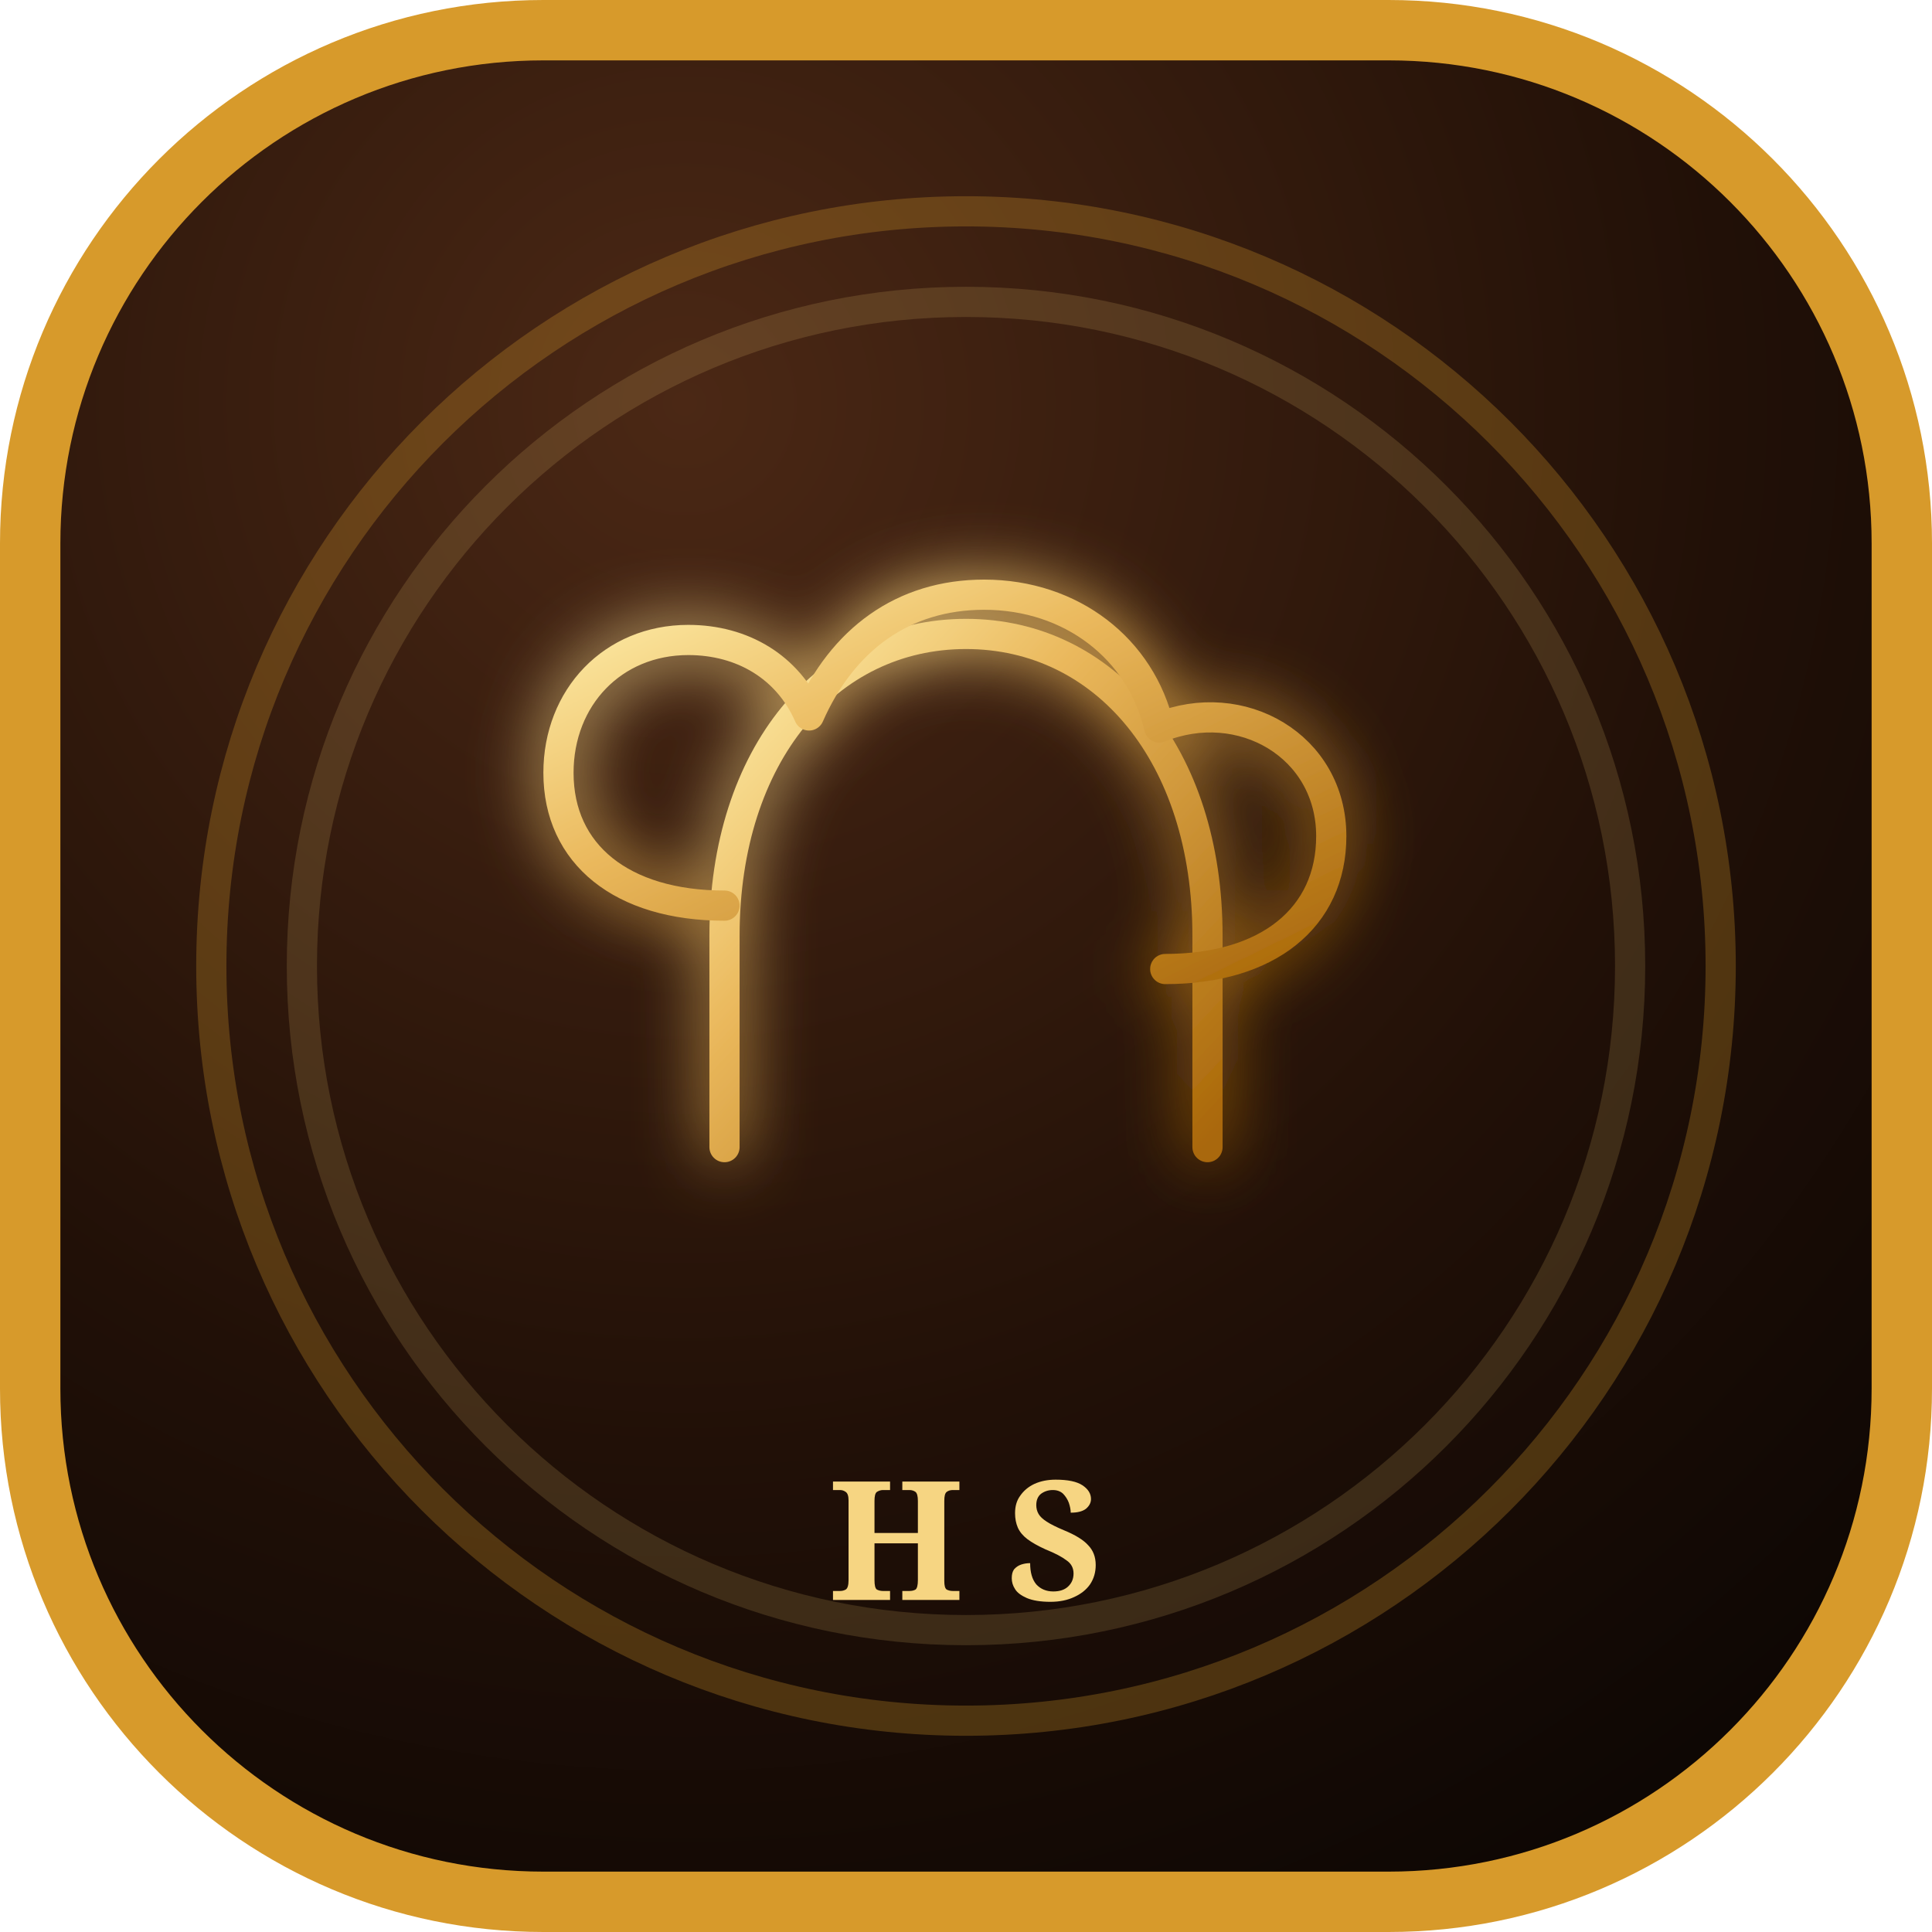
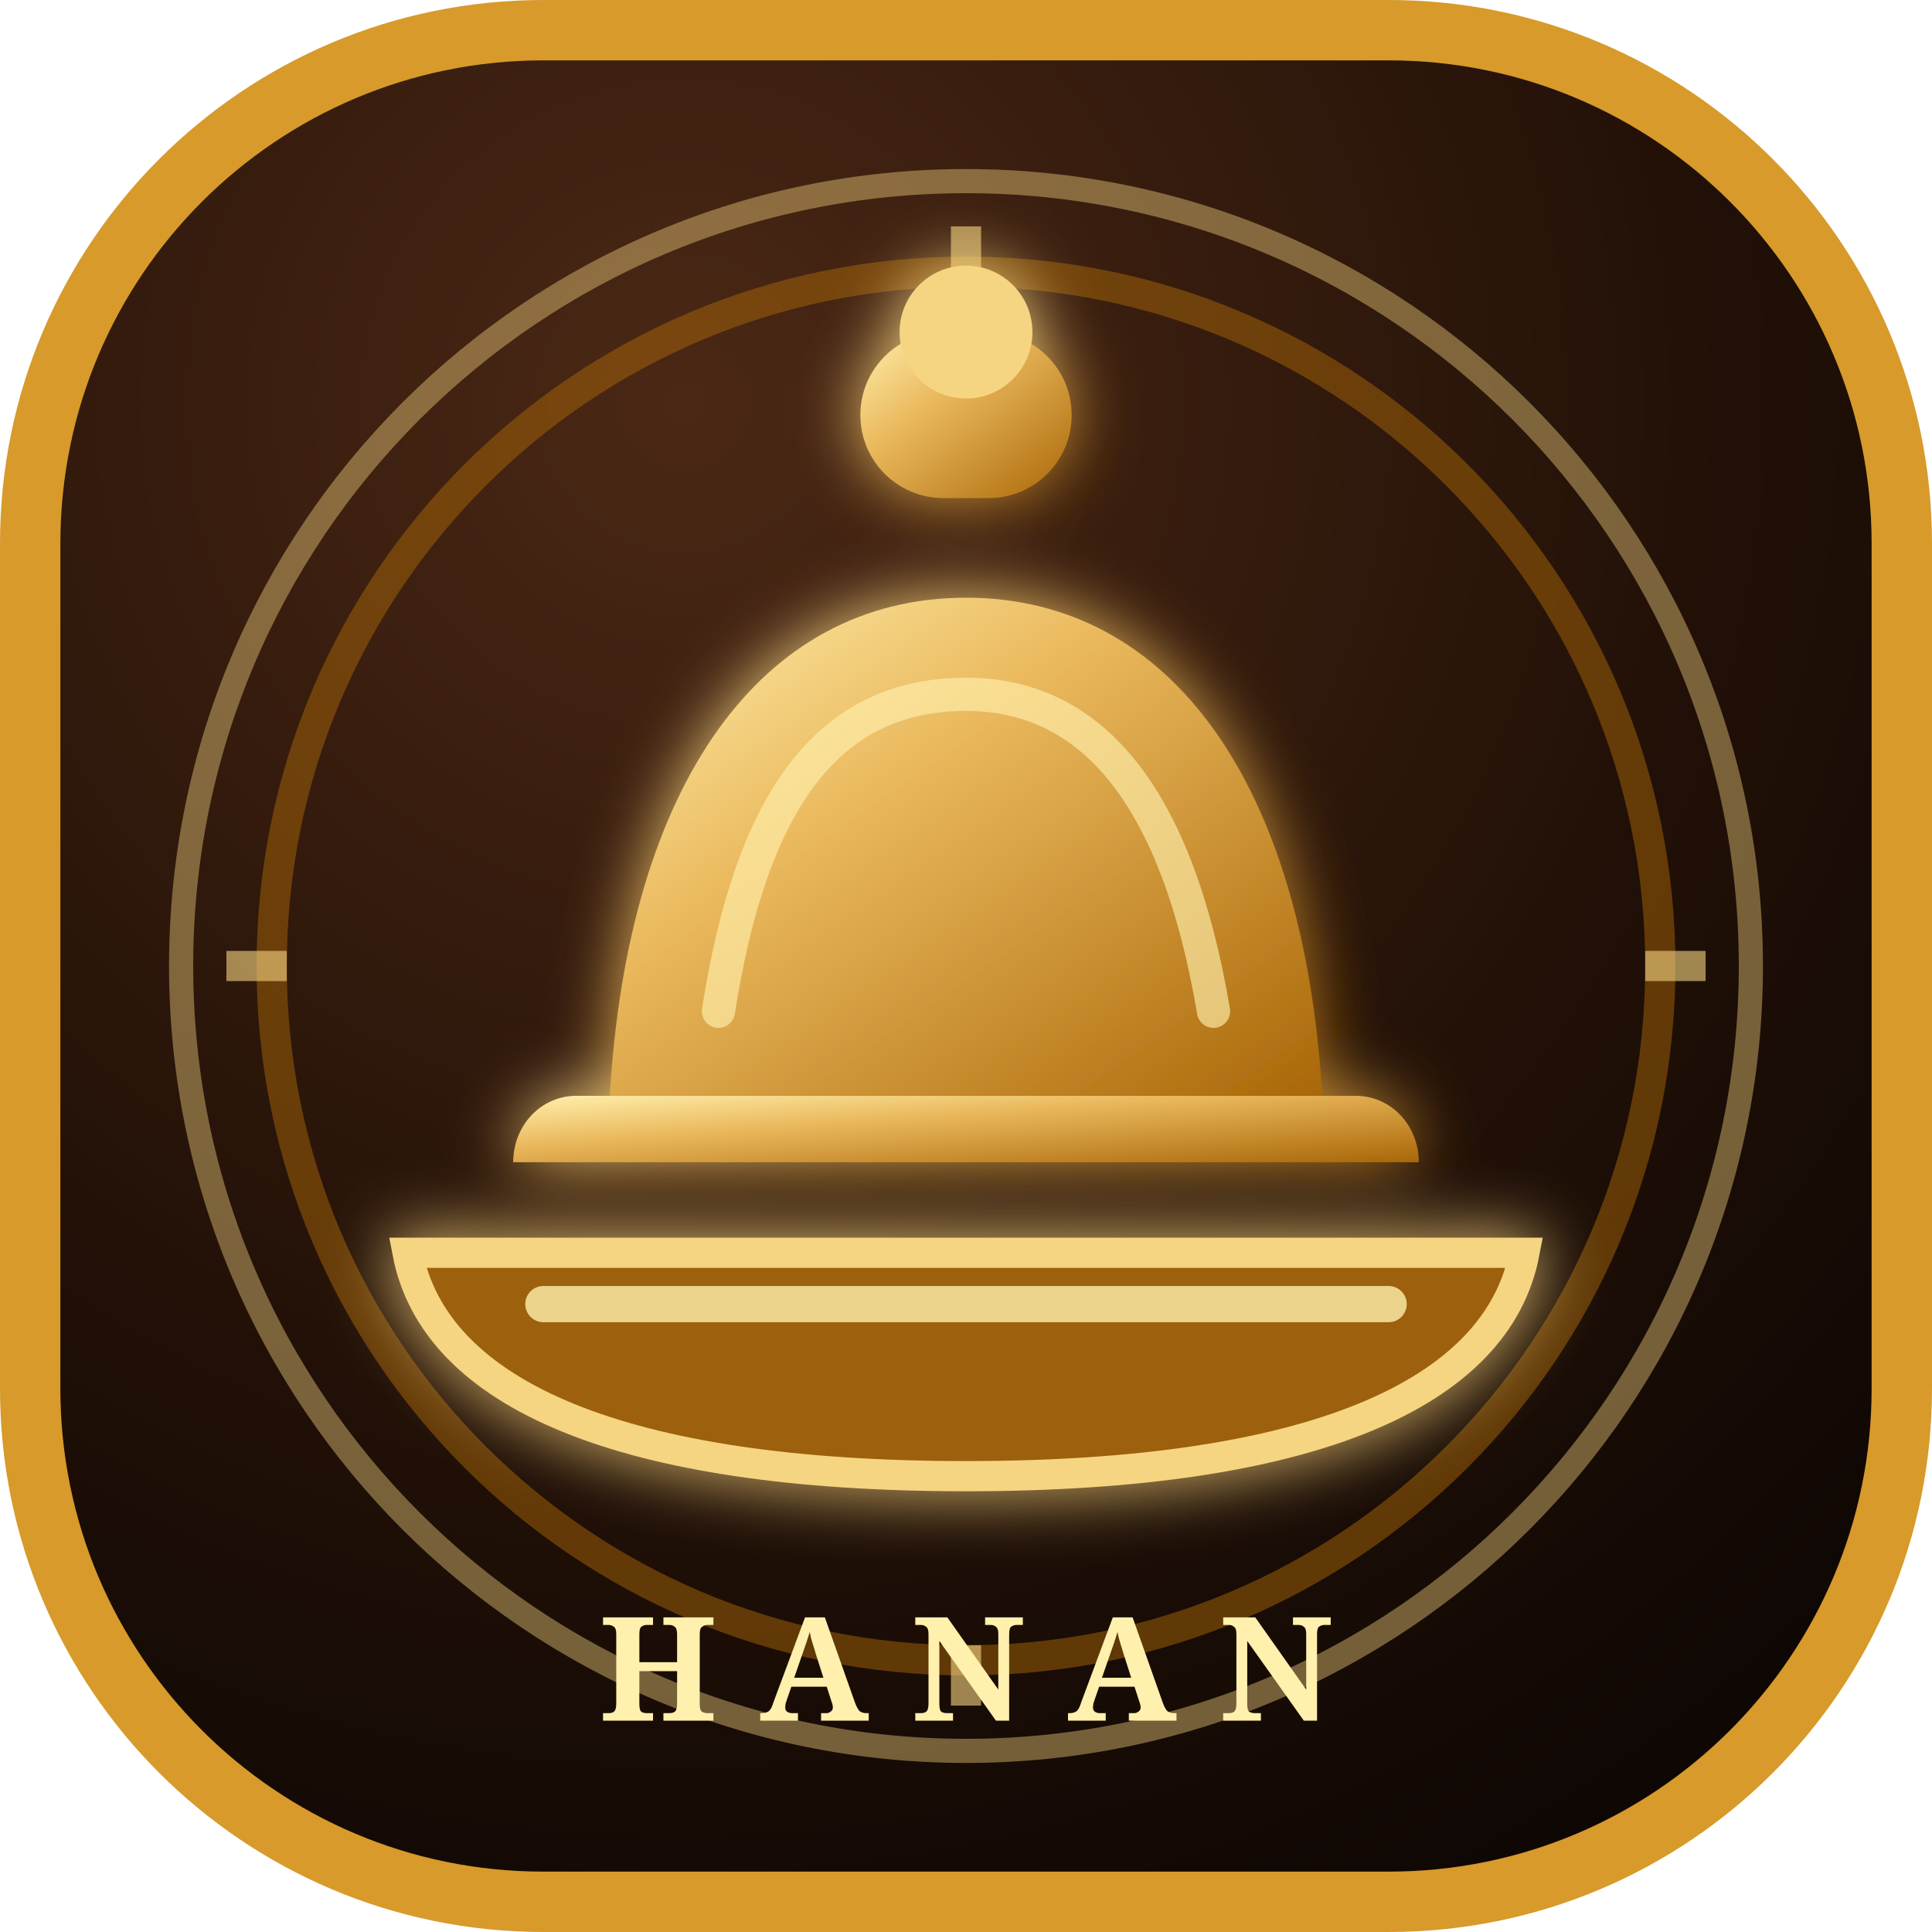
<svg xmlns="http://www.w3.org/2000/svg" viewBox="0 0 64 64">
  <defs>
    <radialGradient id="velvet" cx="35%" cy="20%" r="90%">
      <stop offset="0" stop-color="#4b2815" />
      <stop offset=".62" stop-color="#211007" />
      <stop offset="1" stop-color="#0e0704" />
    </radialGradient>
    <linearGradient id="champagne" x1="0" y1="0" x2="1" y2="1">
      <stop offset="0" stop-color="#fff0ad" />
      <stop offset=".38" stop-color="#eab85c" />
      <stop offset="1" stop-color="#a96708" />
    </linearGradient>
    <filter id="glow" x="-30%" y="-30%" width="160%" height="160%">
      <feGaussianBlur stdDeviation="1.1" result="blur" />
      <feMerge>
        <feMergeNode in="blur" />
        <feMergeNode in="SourceGraphic" />
      </feMerge>
    </filter>
  </defs>
  <rect x="1" y="1" width="62" height="62" rx="17" fill="url(#velvet)" stroke="#d79a2b" stroke-width="2" />
-   <circle cx="32" cy="32" r="25" fill="none" stroke="#d79a2b" stroke-opacity=".28" />
-   <circle cx="32" cy="32" r="22" fill="none" stroke="#f2cd73" stroke-opacity=".16" />
-   <g fill="none" stroke="url(#champagne)" stroke-linecap="round" stroke-linejoin="round" filter="url(#glow)">
-     <path d="M18 42h28" />
-     <path d="M21 38h22" />
-     <path d="M24 38v-7c0-6 3.4-10 8-10s8 4 8 10v7" />
-     <path d="M24 30c-3.4 0-5.5-1.7-5.5-4.4 0-2.5 1.8-4.4 4.3-4.4 1.8 0 3.3.9 4 2.5 1.1-2.5 3.1-4 5.8-4 2.9 0 5.2 1.8 5.8 4.4 2.7-1.1 5.7.6 5.7 3.6 0 2.7-2.1 4.4-5.5 4.4" />
+   <circle cx="32" cy="32" r="26" fill="none" stroke="#f6d582" stroke-opacity=".42" stroke-width=".8" />
+   <circle cx="32" cy="32" r="23" fill="none" stroke="#a96708" stroke-opacity=".5" stroke-width="1" />
+   <path d="M32 7.5v2M32 54.5v2M7.5 32h2M54.5 32h2" stroke="#f6d582" stroke-opacity=".6" stroke-width="1" />
+   <g filter="url(#glow)">
+     <rect x="28.5" y="11" width="7" height="5.5" rx="2.75" fill="url(#champagne)" />
+     <circle cx="32" cy="11" r="2.2" fill="#f6d582" />
+     <path d="M17 38.5c0-1.2.9-2.2 2.1-2.2h25.8c1.2 0 2.1 1 2.1 2.2H17Z" fill="url(#champagne)" />
+     <path d="M20.2 36.3c.6-10.3 5-16.5 11.8-16.5s11.2 6.2 11.8 16.5H20.2Z" fill="url(#champagne)" />
+     <path d="M23.8 33.5c1.1-7.1 3.7-10.5 8.2-10.5 4.2 0 7 3.4 8.2 10.5" fill="none" stroke="#fff0ad" stroke-opacity=".65" stroke-width="1.1" stroke-linecap="round" />
+     <path d="M13.5 41.5h37c-.9 4.7-7.1 7.4-18.5 7.4s-17.6-2.7-18.5-7.4Z" fill="#9d610b" stroke="#f6d582" stroke-width="1" />
+     <path d="M18 43.2h28" stroke="#fff0ad" stroke-opacity=".8" stroke-width="1.2" stroke-linecap="round" />
  </g>
-   <text x="32" y="53" text-anchor="middle" fill="#f6d582" font-family="Georgia,serif" font-size="5.5" font-weight="700" letter-spacing="1.4">HS</text>
+   <text x="32" y="57" text-anchor="middle" fill="#fff0ad" font-family="Georgia,serif" font-size="4.8" font-weight="700" letter-spacing="1.4">HANAN</text>
</svg>
